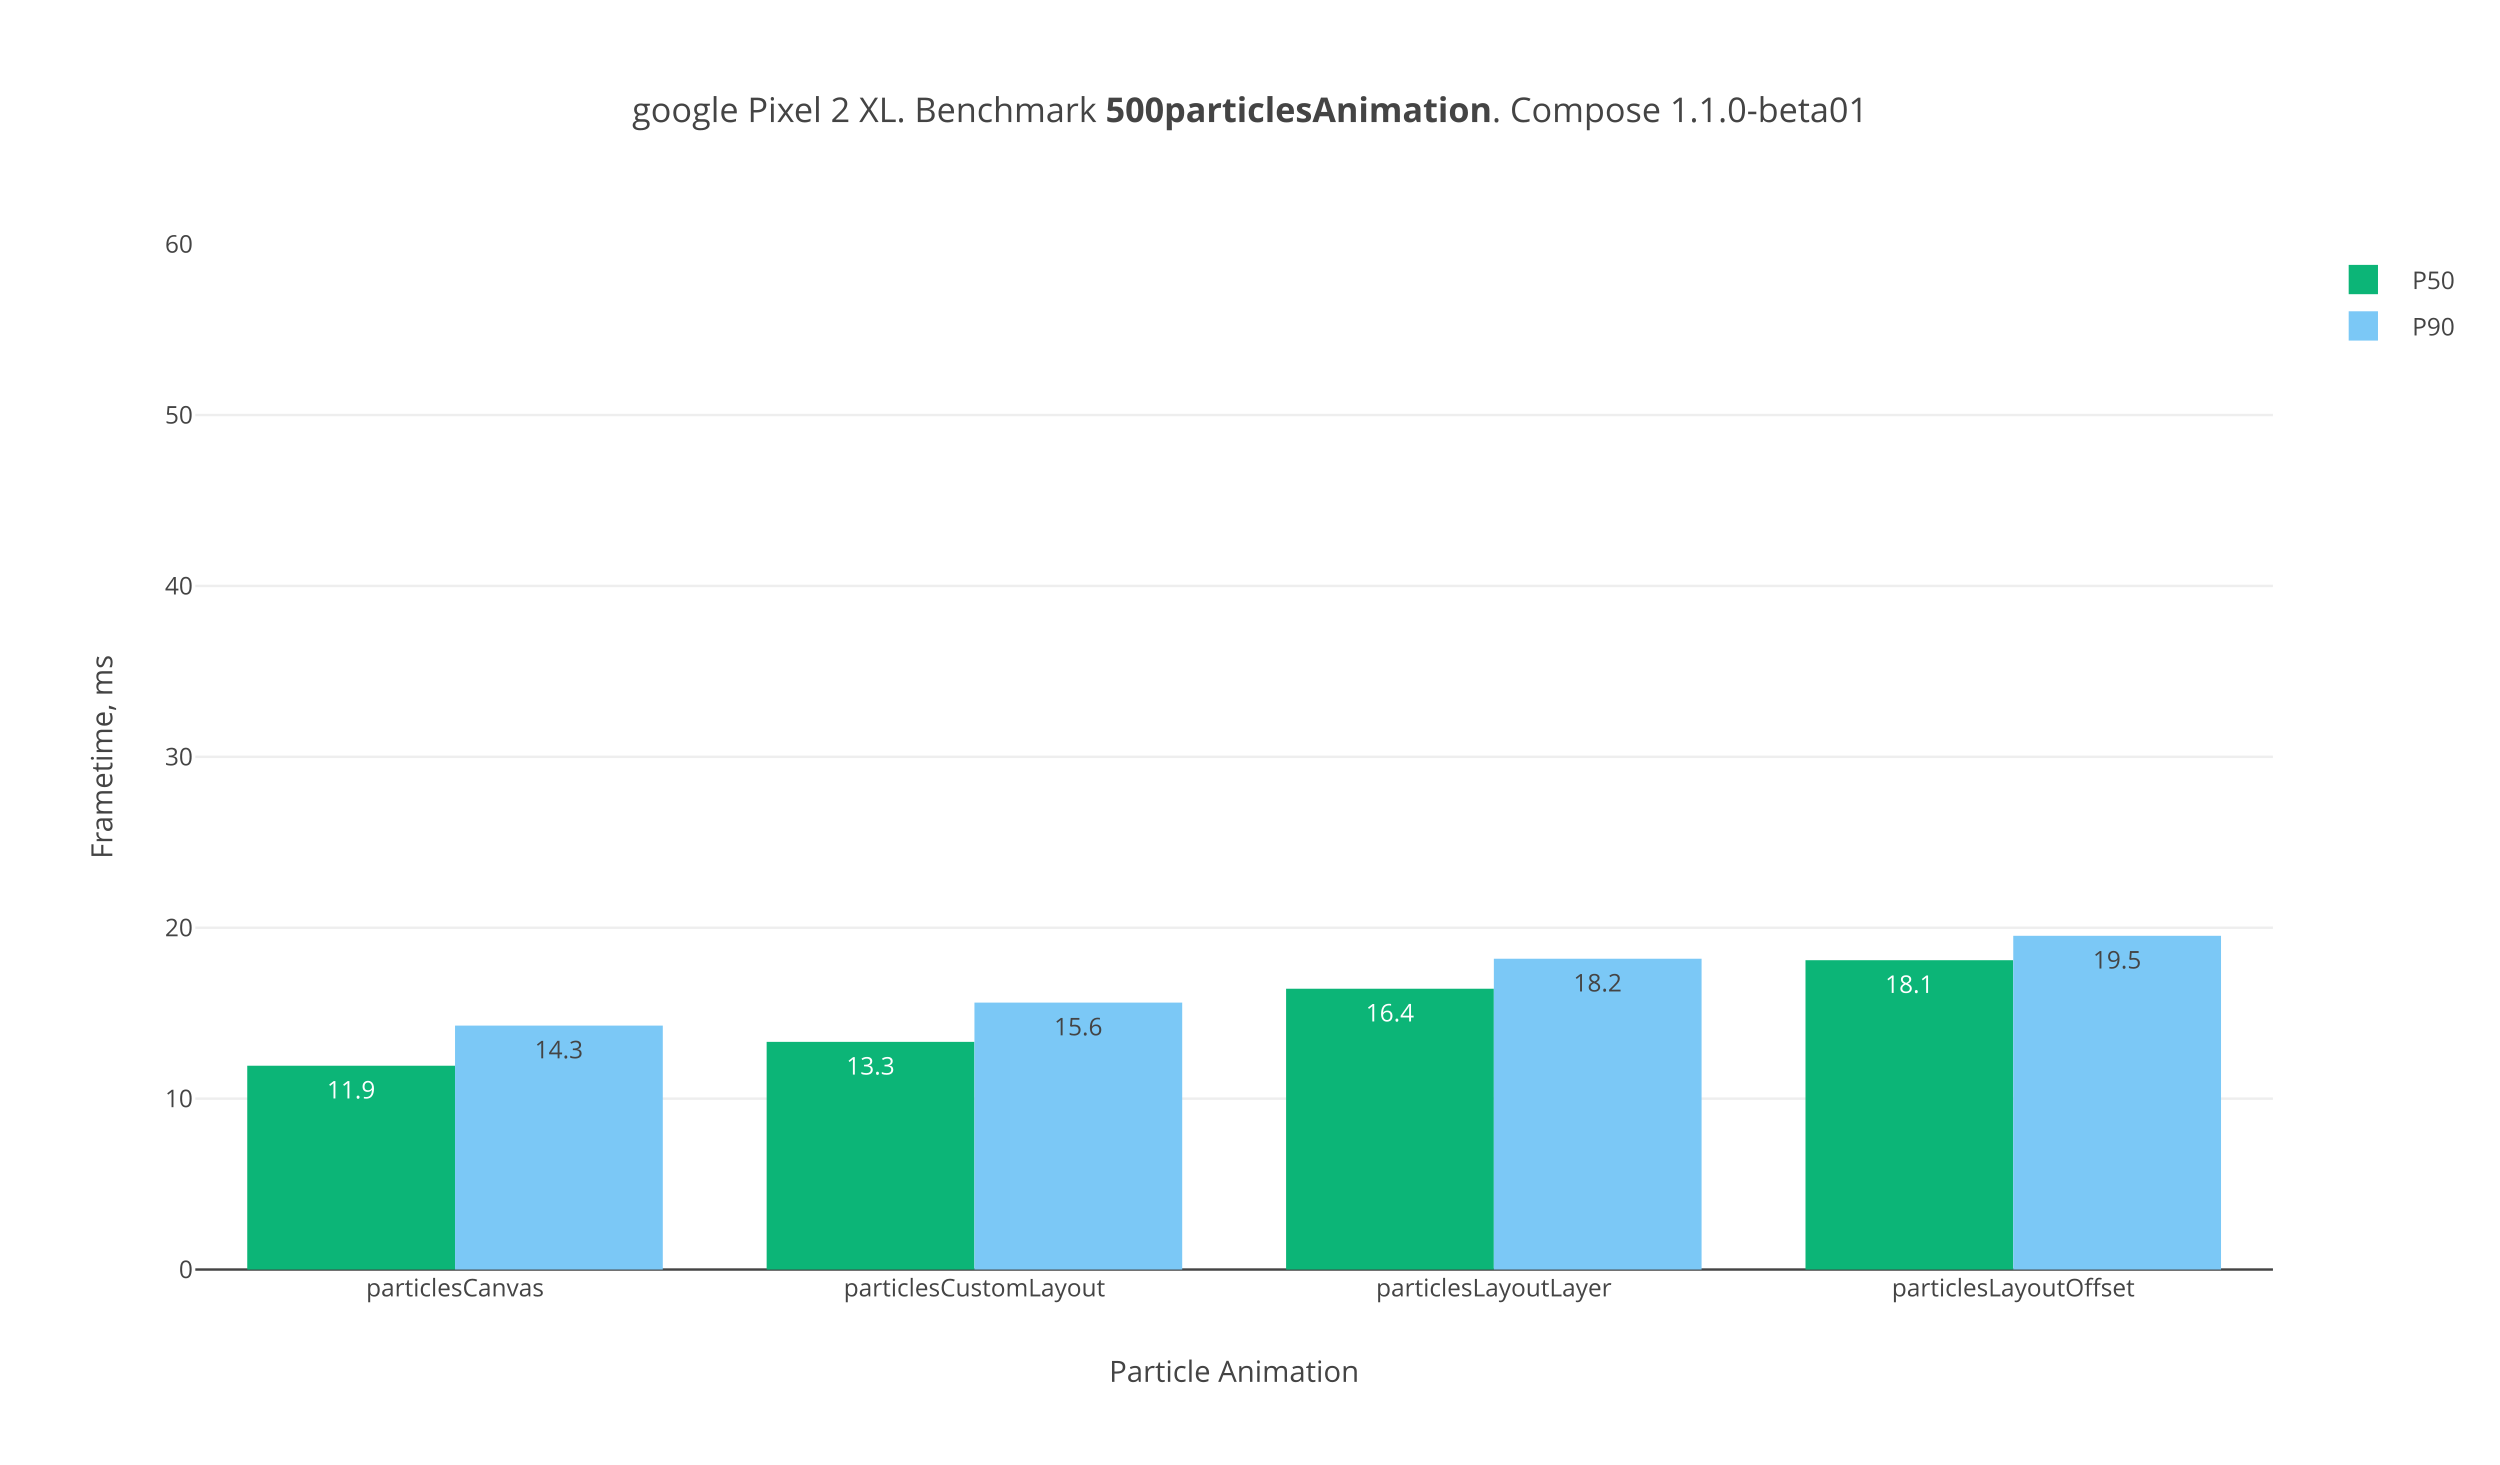
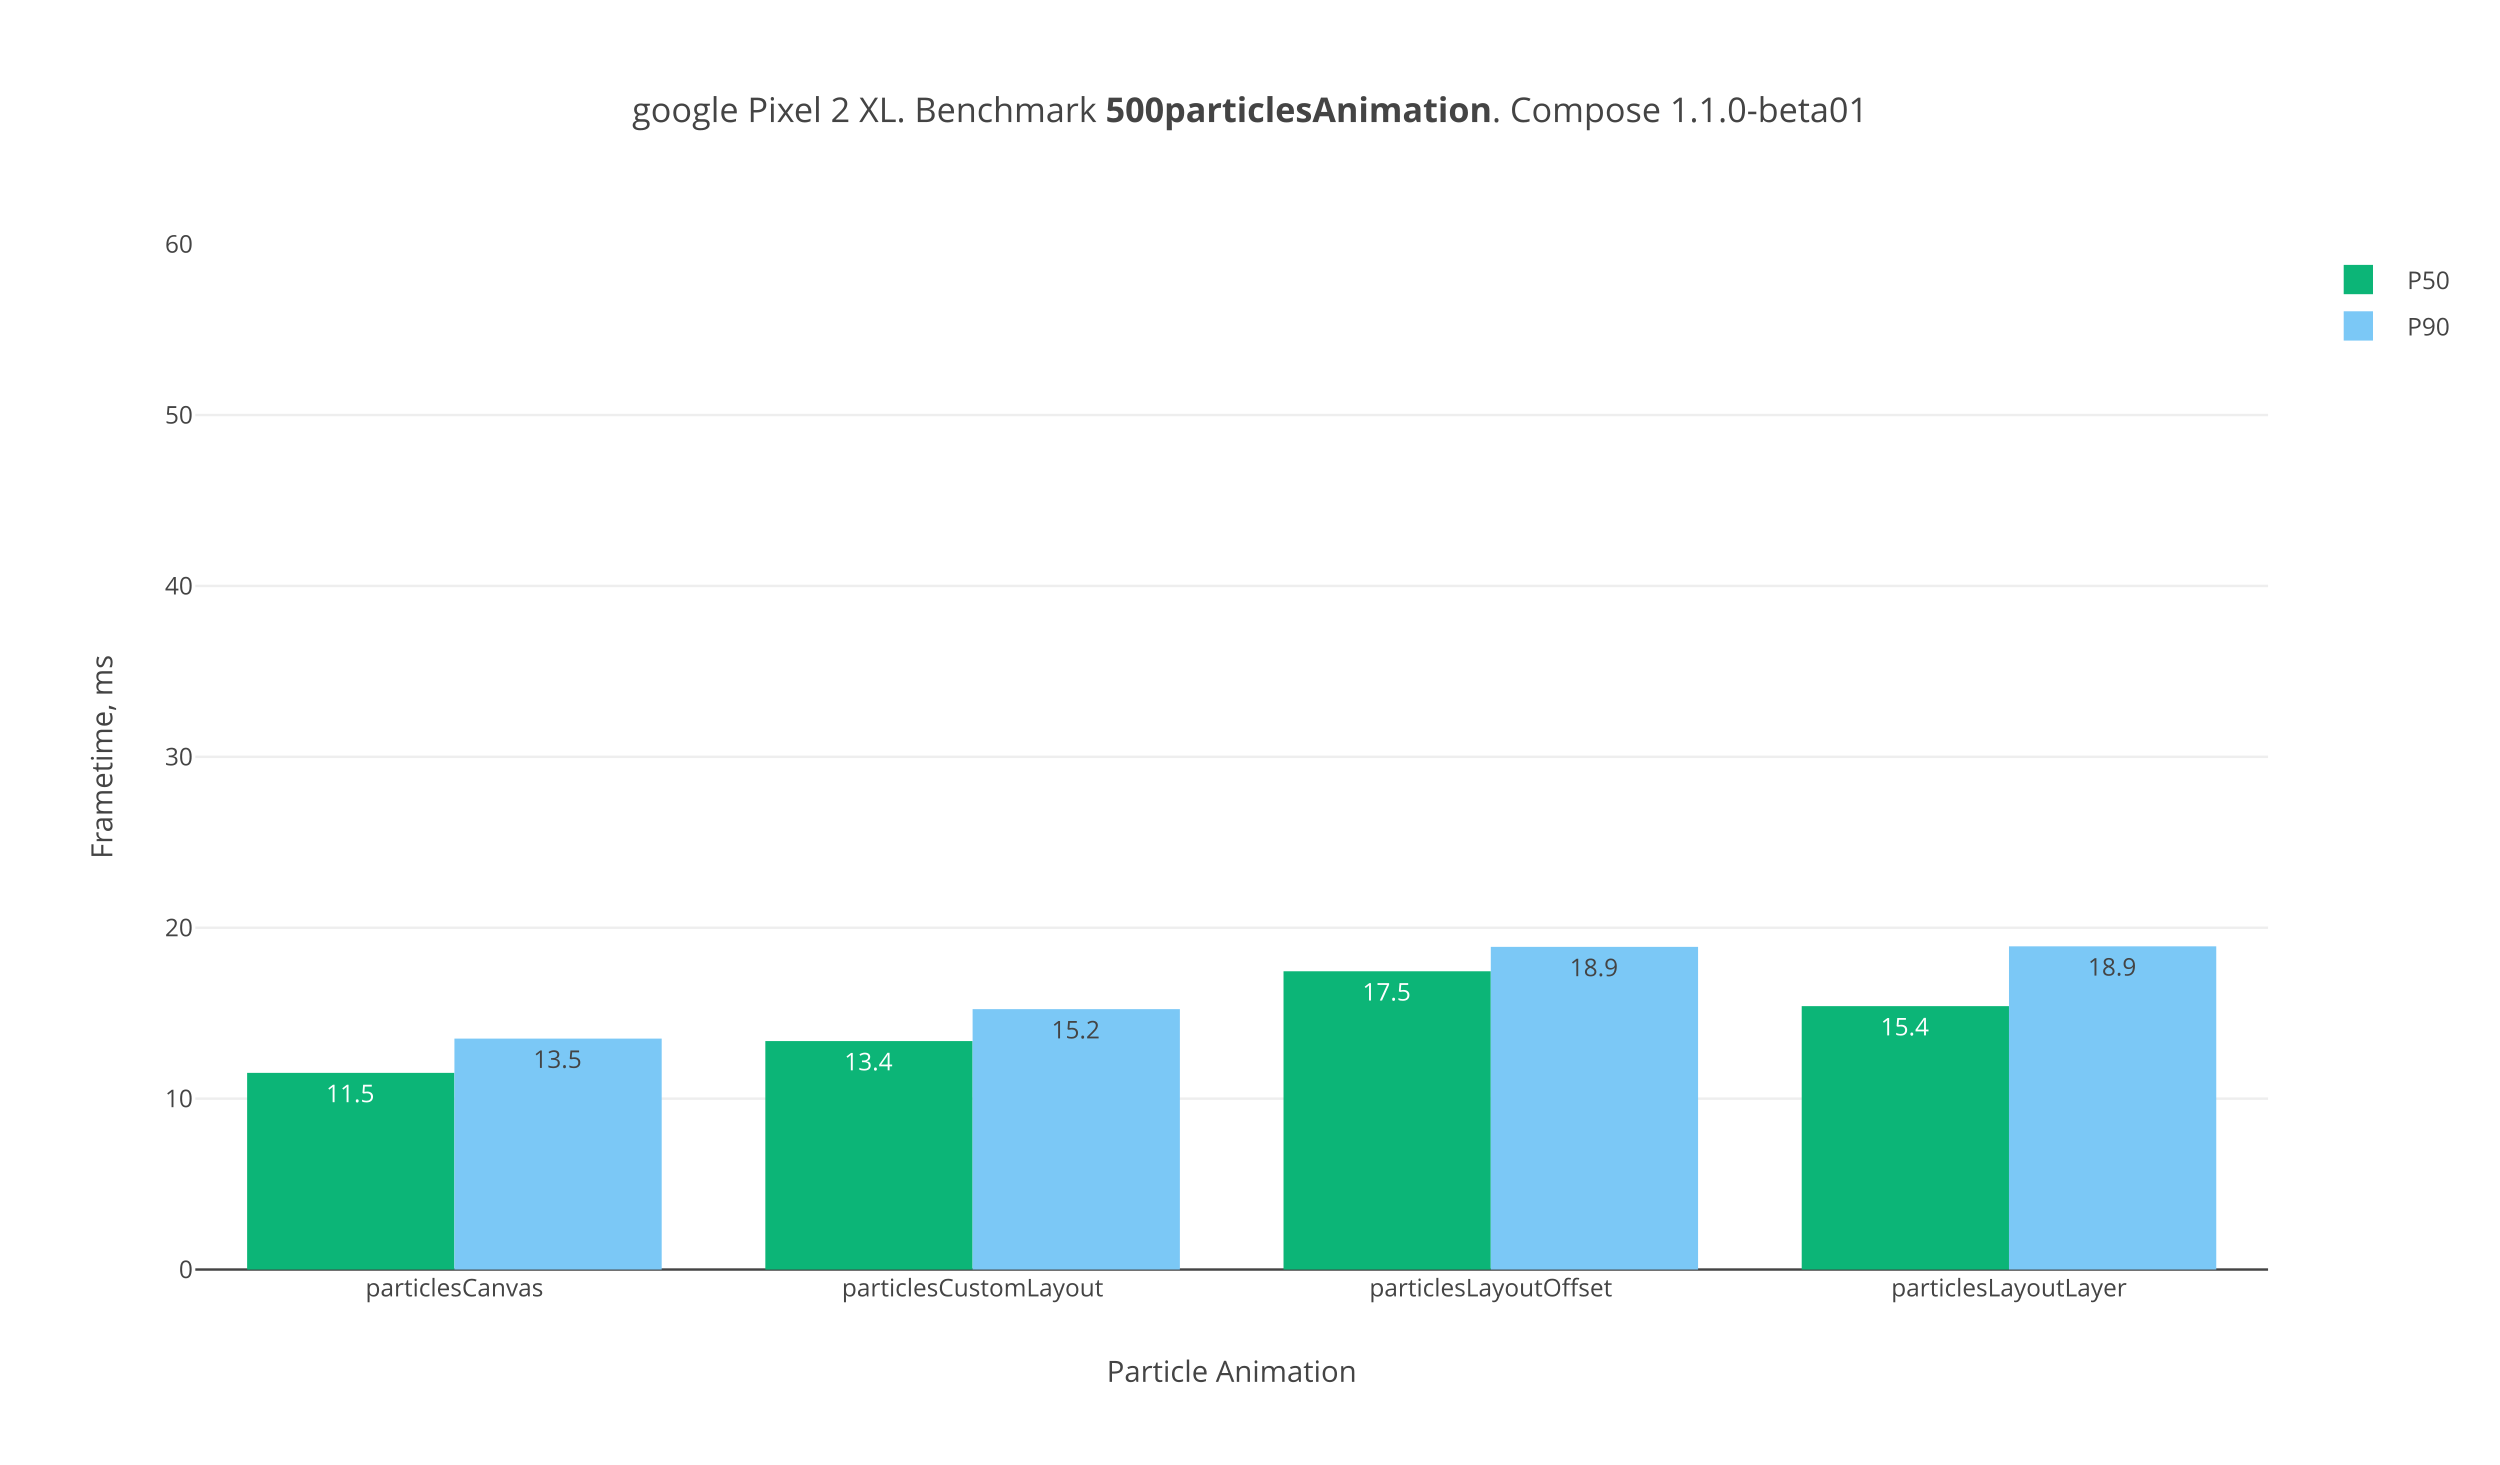
<svg xmlns="http://www.w3.org/2000/svg" class="main-svg" width="1024" height="600" style="" viewBox="0 0 1024 600">
  <rect x="0" y="0" width="1024" height="600" style="fill: rgb(255, 255, 255); fill-opacity: 1;" />
-   <defs id="defs-115d1b">
+   <defs id="defs-9796bb">
    <g class="clips">
-       <clipPath id="clip115d1bxyplot" class="plotclip">
-         <rect width="851" height="420" />
-       </clipPath>
-       <clipPath class="axesclip" id="clip115d1bx">
-         <rect x="80" y="0" width="851" height="600" />
-       </clipPath>
-       <clipPath class="axesclip" id="clip115d1by">
+       <clipPath id="clip9796bbxyplot" class="plotclip">
+         <rect width="849" height="420" />
+       </clipPath>
+       <clipPath class="axesclip" id="clip9796bbx">
+         <rect x="80" y="0" width="849" height="600" />
+       </clipPath>
+       <clipPath class="axesclip" id="clip9796bby">
        <rect x="0" y="100" width="1024" height="420" />
      </clipPath>
-       <clipPath class="axesclip" id="clip115d1bxy">
-         <rect x="80" y="100" width="851" height="420" />
+       <clipPath class="axesclip" id="clip9796bbxy">
+         <rect x="80" y="100" width="849" height="420" />
      </clipPath>
    </g>
    <g class="gradients" />
  </defs>
  <g class="bglayer" />
  <g class="layer-below">
    <g class="imagelayer" />
    <g class="shapelayer" />
  </g>
  <g class="cartesianlayer">
    <g class="subplot xy">
      <g class="layer-subplot">
        <g class="shapelayer" />
        <g class="imagelayer" />
      </g>
      <g class="gridlayer">
        <g class="x" />
        <g class="y">
-           <path class="ygrid crisp" transform="translate(0,450)" d="M80,0h851" style="stroke: rgb(238, 238, 238); stroke-opacity: 1; stroke-width: 1px;" />
-           <path class="ygrid crisp" transform="translate(0,380)" d="M80,0h851" style="stroke: rgb(238, 238, 238); stroke-opacity: 1; stroke-width: 1px;" />
-           <path class="ygrid crisp" transform="translate(0,310)" d="M80,0h851" style="stroke: rgb(238, 238, 238); stroke-opacity: 1; stroke-width: 1px;" />
-           <path class="ygrid crisp" transform="translate(0,240)" d="M80,0h851" style="stroke: rgb(238, 238, 238); stroke-opacity: 1; stroke-width: 1px;" />
-           <path class="ygrid crisp" transform="translate(0,170)" d="M80,0h851" style="stroke: rgb(238, 238, 238); stroke-opacity: 1; stroke-width: 1px;" />
+           <path class="ygrid crisp" transform="translate(0,450)" d="M80,0h849" style="stroke: rgb(238, 238, 238); stroke-opacity: 1; stroke-width: 1px;" />
+           <path class="ygrid crisp" transform="translate(0,380)" d="M80,0h849" style="stroke: rgb(238, 238, 238); stroke-opacity: 1; stroke-width: 1px;" />
+           <path class="ygrid crisp" transform="translate(0,310)" d="M80,0h849" style="stroke: rgb(238, 238, 238); stroke-opacity: 1; stroke-width: 1px;" />
+           <path class="ygrid crisp" transform="translate(0,240)" d="M80,0h849" style="stroke: rgb(238, 238, 238); stroke-opacity: 1; stroke-width: 1px;" />
+           <path class="ygrid crisp" transform="translate(0,170)" d="M80,0h849" style="stroke: rgb(238, 238, 238); stroke-opacity: 1; stroke-width: 1px;" />
        </g>
      </g>
      <g class="zerolinelayer">
-         <path class="yzl zl crisp" transform="translate(0,520)" d="M80,0h851" style="stroke: rgb(68, 68, 68); stroke-opacity: 1; stroke-width: 1px;" />
+         <path class="yzl zl crisp" transform="translate(0,520)" d="M80,0h849" style="stroke: rgb(68, 68, 68); stroke-opacity: 1; stroke-width: 1px;" />
      </g>
      <path class="xlines-below" />
      <path class="ylines-below" />
      <g class="overlines-below" />
      <g class="xaxislayer-below" />
      <g class="yaxislayer-below" />
      <g class="overaxes-below" />
-       <g class="plot" transform="translate(80,100)" clip-path="url('#clip115d1bxyplot')">
+       <g class="plot" transform="translate(80,100)" clip-path="url('#clip9796bbxyplot')">
        <g class="barlayer mlayer">
          <g class="trace bars" style="opacity: 1;">
            <g class="points">
              <g class="point">
-                 <path d="M21.27,420V336.53H106.38V420Z" style="vector-effect: non-scaling-stroke; opacity: 1; stroke-width: 0px; fill: rgb(12, 181, 119); fill-opacity: 1;" />
-                 <text class="bartext bartext-inside" text-anchor="middle" data-notex="1" x="0" y="0" style="font-family: 'Open Sans', verdana, arial, sans-serif; font-size: 10px; fill: rgb(255, 255, 255); fill-opacity: 1; white-space: pre;" transform="translate(63.80156,349.9362)">11.9</text>
-               </g>
-               <g class="point">
-                 <path d="M234.02,420V326.74H319.13V420Z" style="vector-effect: non-scaling-stroke; opacity: 1; stroke-width: 0px; fill: rgb(12, 181, 119); fill-opacity: 1;" />
-                 <text class="bartext bartext-inside" text-anchor="middle" data-notex="1" x="0" y="0" style="font-family: 'Open Sans', verdana, arial, sans-serif; font-size: 10px; fill: rgb(255, 255, 255); fill-opacity: 1; white-space: pre;" transform="translate(276.5516,340.1463)">13.3</text>
-               </g>
-               <g class="point">
-                 <path d="M446.78,420V304.98H531.88V420Z" style="vector-effect: non-scaling-stroke; opacity: 1; stroke-width: 0px; fill: rgb(12, 181, 119); fill-opacity: 1;" />
-                 <text class="bartext bartext-inside" text-anchor="middle" data-notex="1" x="0" y="0" style="font-family: 'Open Sans', verdana, arial, sans-serif; font-size: 10px; fill: rgb(255, 255, 255); fill-opacity: 1; white-space: pre;" transform="translate(489.3066,318.3863)">16.4</text>
-               </g>
-               <g class="point">
-                 <path d="M659.53,420V293.29H744.63V420Z" style="vector-effect: non-scaling-stroke; opacity: 1; stroke-width: 0px; fill: rgb(12, 181, 119); fill-opacity: 1;" />
-                 <text class="bartext bartext-inside" text-anchor="middle" data-notex="1" x="0" y="0" style="font-family: 'Open Sans', verdana, arial, sans-serif; font-size: 10px; fill: rgb(255, 255, 255); fill-opacity: 1; white-space: pre;" transform="translate(702.0566,306.6963)">18.1</text>
+                 <path d="M21.22,420V339.46H106.13V420Z" style="vector-effect: non-scaling-stroke; opacity: 1; stroke-width: 0px; fill: rgb(12, 181, 119); fill-opacity: 1;" />
+                 <text class="bartext bartext-inside" text-anchor="middle" data-notex="1" x="0" y="0" style="font-family: 'Open Sans', verdana, arial, sans-serif; font-size: 10px; fill: rgb(255, 255, 255); fill-opacity: 1; white-space: pre;" transform="translate(63.45625,351.46)">11.5</text>
+               </g>
+               <g class="point">
+                 <path d="M233.48,420V326.41H318.38V420Z" style="vector-effect: non-scaling-stroke; opacity: 1; stroke-width: 0px; fill: rgb(12, 181, 119); fill-opacity: 1;" />
+                 <text class="bartext bartext-inside" text-anchor="middle" data-notex="1" x="0" y="0" style="font-family: 'Open Sans', verdana, arial, sans-serif; font-size: 10px; fill: rgb(255, 255, 255); fill-opacity: 1; white-space: pre;" transform="translate(275.7113,338.41)">13.4</text>
+               </g>
+               <g class="point">
+                 <path d="M445.73,420V297.83H530.63V420Z" style="vector-effect: non-scaling-stroke; opacity: 1; stroke-width: 0px; fill: rgb(12, 181, 119); fill-opacity: 1;" />
+                 <text class="bartext bartext-inside" text-anchor="middle" data-notex="1" x="0" y="0" style="font-family: 'Open Sans', verdana, arial, sans-serif; font-size: 10px; fill: rgb(255, 255, 255); fill-opacity: 1; white-space: pre;" transform="translate(487.9613,309.83)">17.5</text>
+               </g>
+               <g class="point">
+                 <path d="M657.98,420V312.1H742.88V420Z" style="vector-effect: non-scaling-stroke; opacity: 1; stroke-width: 0px; fill: rgb(12, 181, 119); fill-opacity: 1;" />
+                 <text class="bartext bartext-inside" text-anchor="middle" data-notex="1" x="0" y="0" style="font-family: 'Open Sans', verdana, arial, sans-serif; font-size: 10px; fill: rgb(255, 255, 255); fill-opacity: 1; white-space: pre;" transform="translate(700.2113,324.1)">15.4</text>
              </g>
            </g>
          </g>
          <g class="trace bars" style="opacity: 1;">
            <g class="points">
              <g class="point">
-                 <path d="M106.38,420V320.08H191.48V420Z" style="vector-effect: non-scaling-stroke; opacity: 1; stroke-width: 0px; fill: rgb(123, 200, 246); fill-opacity: 1;" />
-                 <text class="bartext bartext-inside" text-anchor="middle" data-notex="1" x="0" y="0" style="font-family: 'Open Sans', verdana, arial, sans-serif; font-size: 10px; fill: rgb(68, 68, 68); fill-opacity: 1; white-space: pre;" transform="translate(148.9066,333.4862)">14.3</text>
-               </g>
-               <g class="point">
-                 <path d="M319.13,420V310.67H404.23V420Z" style="vector-effect: non-scaling-stroke; opacity: 1; stroke-width: 0px; fill: rgb(123, 200, 246); fill-opacity: 1;" />
-                 <text class="bartext bartext-inside" text-anchor="middle" data-notex="1" x="0" y="0" style="font-family: 'Open Sans', verdana, arial, sans-serif; font-size: 10px; fill: rgb(68, 68, 68); fill-opacity: 1; white-space: pre;" transform="translate(361.6566,324.0763)">15.6</text>
-               </g>
-               <g class="point">
-                 <path d="M531.88,420V292.71H616.97V420Z" style="vector-effect: non-scaling-stroke; opacity: 1; stroke-width: 0px; fill: rgb(123, 200, 246); fill-opacity: 1;" />
-                 <text class="bartext bartext-inside" text-anchor="middle" data-notex="1" x="0" y="0" style="font-family: 'Open Sans', verdana, arial, sans-serif; font-size: 10px; fill: rgb(68, 68, 68); fill-opacity: 1; white-space: pre;" transform="translate(574.4016,306.1162)">18.2</text>
-               </g>
-               <g class="point">
-                 <path d="M744.63,420V283.3H829.73V420Z" style="vector-effect: non-scaling-stroke; opacity: 1; stroke-width: 0px; fill: rgb(123, 200, 246); fill-opacity: 1;" />
-                 <text class="bartext bartext-inside" text-anchor="middle" data-notex="1" x="0" y="0" style="font-family: 'Open Sans', verdana, arial, sans-serif; font-size: 10px; fill: rgb(68, 68, 68); fill-opacity: 1; white-space: pre;" transform="translate(787.1566,296.7063)">19.5</text>
+                 <path d="M106.13,420V325.42H191.03V420Z" style="vector-effect: non-scaling-stroke; opacity: 1; stroke-width: 0px; fill: rgb(123, 200, 246); fill-opacity: 1;" />
+                 <text class="bartext bartext-inside" text-anchor="middle" data-notex="1" x="0" y="0" style="font-family: 'Open Sans', verdana, arial, sans-serif; font-size: 10px; fill: rgb(68, 68, 68); fill-opacity: 1; white-space: pre;" transform="translate(148.3612,337.42)">13.5</text>
+               </g>
+               <g class="point">
+                 <path d="M318.38,420V313.34H403.28V420Z" style="vector-effect: non-scaling-stroke; opacity: 1; stroke-width: 0px; fill: rgb(123, 200, 246); fill-opacity: 1;" />
+                 <text class="bartext bartext-inside" text-anchor="middle" data-notex="1" x="0" y="0" style="font-family: 'Open Sans', verdana, arial, sans-serif; font-size: 10px; fill: rgb(68, 68, 68); fill-opacity: 1; white-space: pre;" transform="translate(360.6112,325.34)">15.2</text>
+               </g>
+               <g class="point">
+                 <path d="M530.63,420V287.84H615.53V420Z" style="vector-effect: non-scaling-stroke; opacity: 1; stroke-width: 0px; fill: rgb(123, 200, 246); fill-opacity: 1;" />
+                 <text class="bartext bartext-inside" text-anchor="middle" data-notex="1" x="0" y="0" style="font-family: 'Open Sans', verdana, arial, sans-serif; font-size: 10px; fill: rgb(68, 68, 68); fill-opacity: 1; white-space: pre;" transform="translate(572.8612,299.84)">18.9</text>
+               </g>
+               <g class="point">
+                 <path d="M742.88,420V287.61H827.78V420Z" style="vector-effect: non-scaling-stroke; opacity: 1; stroke-width: 0px; fill: rgb(123, 200, 246); fill-opacity: 1;" />
+                 <text class="bartext bartext-inside" text-anchor="middle" data-notex="1" x="0" y="0" style="font-family: 'Open Sans', verdana, arial, sans-serif; font-size: 10px; fill: rgb(68, 68, 68); fill-opacity: 1; white-space: pre;" transform="translate(785.1112,299.61)">18.9</text>
              </g>
            </g>
          </g>
        </g>
      </g>
      <g class="overplot" />
      <path class="xlines-above crisp" style="fill: none;" d="M0,0" />
      <path class="ylines-above crisp" style="fill: none;" d="M0,0" />
      <g class="overlines-above" />
      <g class="xaxislayer-above">
        <g class="xtick">
-           <text text-anchor="middle" x="0" y="531" transform="translate(186.38,0)" style="font-family: 'Open Sans', verdana, arial, sans-serif; font-size: 10px; fill: rgb(68, 68, 68); fill-opacity: 1; white-space: pre;">particlesCanvas</text>
-         </g>
-         <g class="xtick">
-           <text text-anchor="middle" x="0" y="531" transform="translate(399.13,0)" style="font-family: 'Open Sans', verdana, arial, sans-serif; font-size: 10px; fill: rgb(68, 68, 68); fill-opacity: 1; white-space: pre;">particlesCustomLayout</text>
-         </g>
-         <g class="xtick">
-           <text text-anchor="middle" x="0" y="531" transform="translate(611.88,0)" style="font-family: 'Open Sans', verdana, arial, sans-serif; font-size: 10px; fill: rgb(68, 68, 68); fill-opacity: 1; white-space: pre;">particlesLayoutLayer</text>
-         </g>
-         <g class="xtick">
-           <text text-anchor="middle" x="0" y="531" transform="translate(824.63,0)" style="font-family: 'Open Sans', verdana, arial, sans-serif; font-size: 10px; fill: rgb(68, 68, 68); fill-opacity: 1; white-space: pre;">particlesLayoutOffset</text>
+           <text text-anchor="middle" x="0" y="531" transform="translate(186.13,0)" style="font-family: 'Open Sans', verdana, arial, sans-serif; font-size: 10px; fill: rgb(68, 68, 68); fill-opacity: 1; white-space: pre;">particlesCanvas</text>
+         </g>
+         <g class="xtick">
+           <text text-anchor="middle" x="0" y="531" transform="translate(398.38,0)" style="font-family: 'Open Sans', verdana, arial, sans-serif; font-size: 10px; fill: rgb(68, 68, 68); fill-opacity: 1; white-space: pre;">particlesCustomLayout</text>
+         </g>
+         <g class="xtick">
+           <text text-anchor="middle" x="0" y="531" transform="translate(610.63,0)" style="font-family: 'Open Sans', verdana, arial, sans-serif; font-size: 10px; fill: rgb(68, 68, 68); fill-opacity: 1; white-space: pre;">particlesLayoutOffset</text>
+         </g>
+         <g class="xtick">
+           <text text-anchor="middle" x="0" y="531" transform="translate(822.88,0)" style="font-family: 'Open Sans', verdana, arial, sans-serif; font-size: 10px; fill: rgb(68, 68, 68); fill-opacity: 1; white-space: pre;">particlesLayoutLayer</text>
        </g>
      </g>
      <g class="yaxislayer-above">
        <g class="ytick">
          <text text-anchor="end" x="79" y="3.5" transform="translate(0,520)" style="font-family: 'Open Sans', verdana, arial, sans-serif; font-size: 10px; fill: rgb(68, 68, 68); fill-opacity: 1; white-space: pre;">0</text>
        </g>
        <g class="ytick">
          <text text-anchor="end" x="79" y="3.5" transform="translate(0,450)" style="font-family: 'Open Sans', verdana, arial, sans-serif; font-size: 10px; fill: rgb(68, 68, 68); fill-opacity: 1; white-space: pre;">10</text>
        </g>
        <g class="ytick">
          <text text-anchor="end" x="79" y="3.5" transform="translate(0,380)" style="font-family: 'Open Sans', verdana, arial, sans-serif; font-size: 10px; fill: rgb(68, 68, 68); fill-opacity: 1; white-space: pre;">20</text>
        </g>
        <g class="ytick">
          <text text-anchor="end" x="79" y="3.5" transform="translate(0,310)" style="font-family: 'Open Sans', verdana, arial, sans-serif; font-size: 10px; fill: rgb(68, 68, 68); fill-opacity: 1; white-space: pre;">30</text>
        </g>
        <g class="ytick">
          <text text-anchor="end" x="79" y="3.5" transform="translate(0,240)" style="font-family: 'Open Sans', verdana, arial, sans-serif; font-size: 10px; fill: rgb(68, 68, 68); fill-opacity: 1; white-space: pre;">40</text>
        </g>
        <g class="ytick">
          <text text-anchor="end" x="79" y="3.5" transform="translate(0,170)" style="font-family: 'Open Sans', verdana, arial, sans-serif; font-size: 10px; fill: rgb(68, 68, 68); fill-opacity: 1; white-space: pre;">50</text>
        </g>
        <g class="ytick">
          <text text-anchor="end" x="79" y="3.5" transform="translate(0,100)" style="font-family: 'Open Sans', verdana, arial, sans-serif; font-size: 10px; fill: rgb(68, 68, 68); fill-opacity: 1; white-space: pre;">60</text>
        </g>
      </g>
      <g class="overaxes-above" />
    </g>
  </g>
  <g class="polarlayer" />
  <g class="ternarylayer" />
  <g class="geolayer" />
  <g class="funnelarealayer" />
  <g class="pielayer" />
  <g class="treemaplayer" />
  <g class="sunburstlayer" />
  <g class="glimages" />
-   <defs id="topdefs-115d1b">
+   <defs id="topdefs-9796bb">
    <g class="clips" />
-     <clipPath id="legend115d1b">
-       <rect width="64" height="48" x="0" y="0" />
+     <clipPath id="legend9796bb">
+       <rect width="66" height="48" x="0" y="0" />
    </clipPath>
  </defs>
  <g class="layer-above">
    <g class="imagelayer" />
    <g class="shapelayer" />
  </g>
  <g class="infolayer">
-     <g class="legend" pointer-events="all" transform="translate(948.02,100)">
-       <rect class="bg" shape-rendering="crispEdges" style="stroke: rgb(68, 68, 68); stroke-opacity: 1; fill: rgb(255, 255, 255); fill-opacity: 1; stroke-width: 0px;" width="64" height="48" x="0" y="0" />
-       <g class="scrollbox" transform="" clip-path="url('#legend115d1b')">
+     <g class="legend" pointer-events="all" transform="translate(945.98,100)">
+       <rect class="bg" shape-rendering="crispEdges" style="stroke: rgb(68, 68, 68); stroke-opacity: 1; fill: rgb(255, 255, 255); fill-opacity: 1; stroke-width: 0px;" width="66" height="48" x="0" y="0" />
+       <g class="scrollbox" transform="" clip-path="url('#legend9796bb')">
        <g class="groups">
          <g class="traces" style="opacity: 1;" transform="translate(0,14.5)">
            <text class="legendtext" text-anchor="start" x="40" y="3.9" style="font-family: 'Open Sans', verdana, arial, sans-serif; font-size: 10px; fill: rgb(68, 68, 68); fill-opacity: 1; white-space: pre;">P50</text>
            <g class="layers" style="opacity: 1;">
              <g class="legendfill" />
              <g class="legendlines" />
              <g class="legendsymbols">
                <g class="legendpoints">
                  <path class="legendundefined" d="M6,6H-6V-6H6Z" transform="translate(20,0)" style="stroke-width: 0px; fill: rgb(12, 181, 119); fill-opacity: 1;" />
                </g>
              </g>
            </g>
-             <rect class="legendtoggle" x="0" y="-9.5" width="58.797" height="19" style="fill: rgb(0, 0, 0); fill-opacity: 0;" />
+             <rect class="legendtoggle" x="0" y="-9.5" width="60.234" height="19" style="fill: rgb(0, 0, 0); fill-opacity: 0;" />
          </g>
          <g class="traces" style="opacity: 1;" transform="translate(0,33.5)">
            <text class="legendtext" text-anchor="start" x="40" y="3.9" style="font-family: 'Open Sans', verdana, arial, sans-serif; font-size: 10px; fill: rgb(68, 68, 68); fill-opacity: 1; white-space: pre;">P90</text>
            <g class="layers" style="opacity: 1;">
              <g class="legendfill" />
              <g class="legendlines" />
              <g class="legendsymbols">
                <g class="legendpoints">
                  <path class="legendundefined" d="M6,6H-6V-6H6Z" transform="translate(20,0)" style="stroke-width: 0px; fill: rgb(123, 200, 246); fill-opacity: 1;" />
                </g>
              </g>
            </g>
-             <rect class="legendtoggle" x="0" y="-9.5" width="58.797" height="19" style="fill: rgb(0, 0, 0); fill-opacity: 0;" />
+             <rect class="legendtoggle" x="0" y="-9.5" width="60.234" height="19" style="fill: rgb(0, 0, 0); fill-opacity: 0;" />
          </g>
        </g>
      </g>
      <rect class="scrollbar" rx="20" ry="3" width="0" height="0" style="fill: rgb(128, 139, 164); fill-opacity: 1;" x="0" y="0" />
    </g>
    <g class="g-gtitle">
      <text class="gtitle" x="512" y="50" text-anchor="middle" dy="0em" style="font-family: 'Open Sans', verdana, arial, sans-serif; font-size: 14px; fill: rgb(68, 68, 68); opacity: 1; font-weight: normal; white-space: pre;">google Pixel 2 XL. Benchmark <tspan style="font-weight:bold">500particlesAnimation</tspan>. Compose 1.1.0-beta01</text>
    </g>
    <g class="g-xtitle">
-       <text class="xtitle" x="505.5" y="566" text-anchor="middle" style="font-family: 'Open Sans', verdana, arial, sans-serif; font-size: 12px; fill: rgb(68, 68, 68); opacity: 1; font-weight: normal; white-space: pre;">Particle Animation</text>
+       <text class="xtitle" x="504.5" y="566" text-anchor="middle" style="font-family: 'Open Sans', verdana, arial, sans-serif; font-size: 12px; fill: rgb(68, 68, 68); opacity: 1; font-weight: normal; white-space: pre;">Particle Animation</text>
    </g>
    <g class="g-ytitle">
      <text class="ytitle" transform="rotate(-90,46,310)" x="46" y="310" text-anchor="middle" style="font-family: 'Open Sans', verdana, arial, sans-serif; font-size: 12px; fill: rgb(68, 68, 68); opacity: 1; font-weight: normal; white-space: pre;">Frametime, ms</text>
    </g>
  </g>
</svg>
